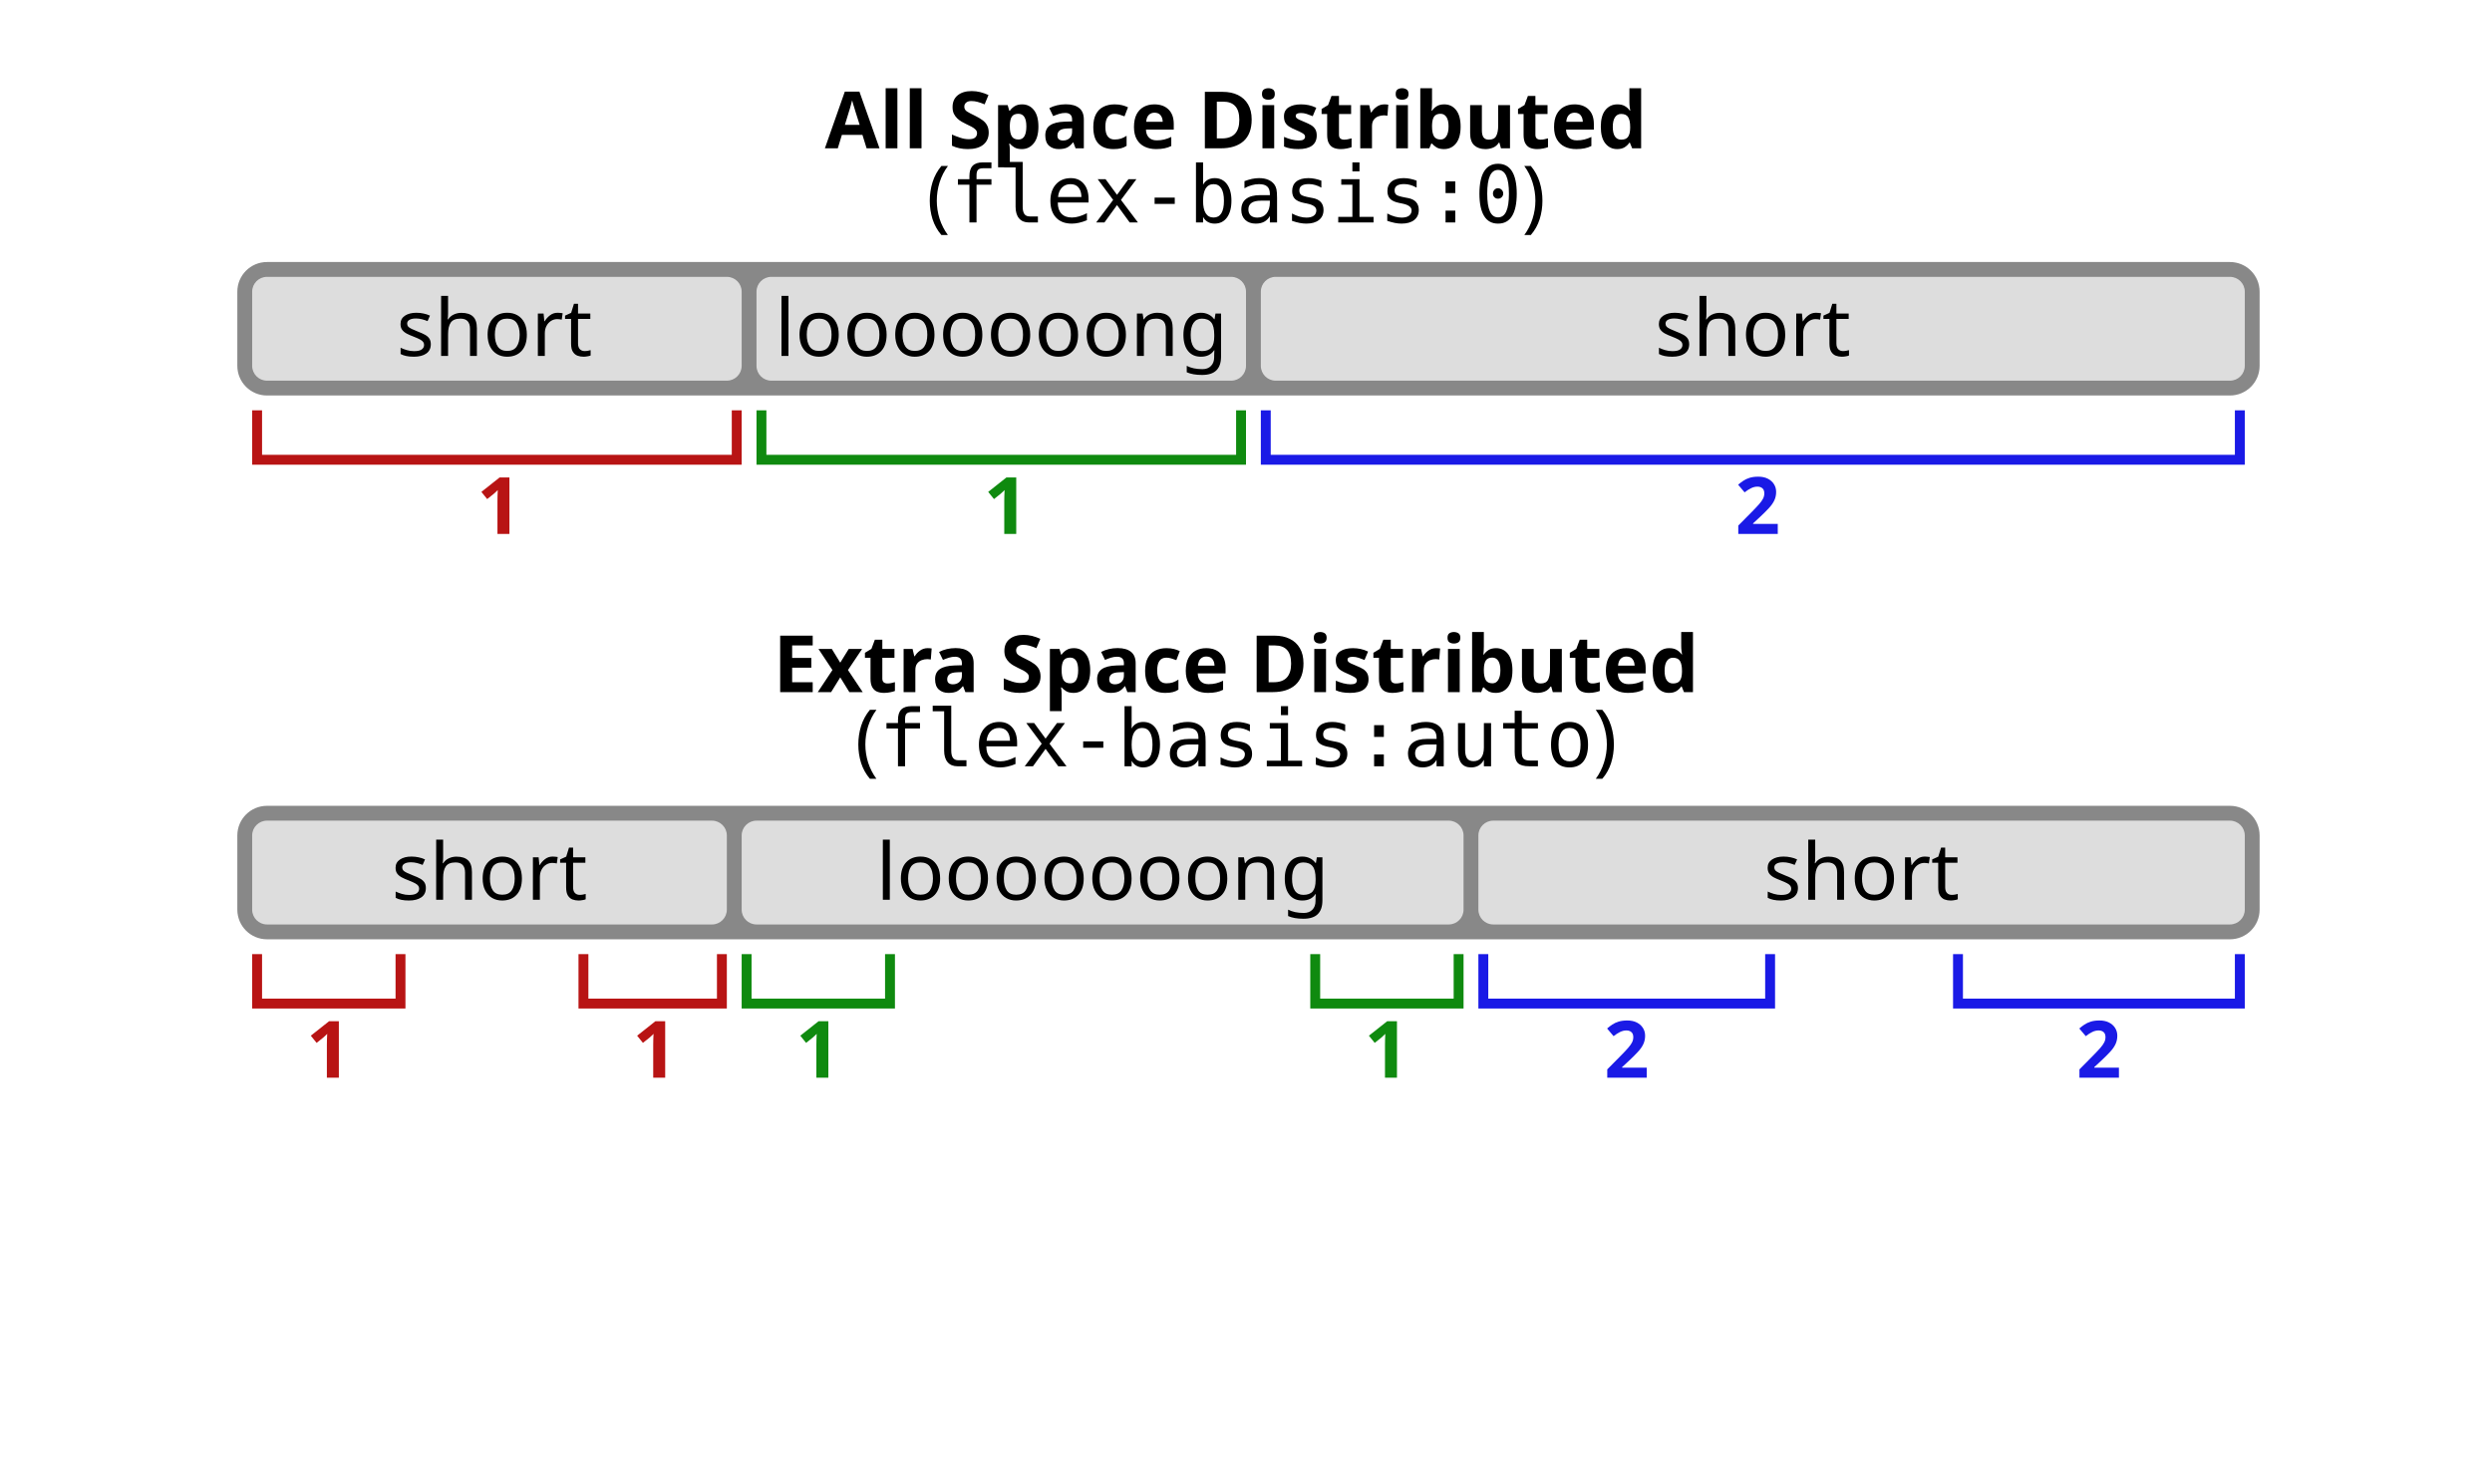
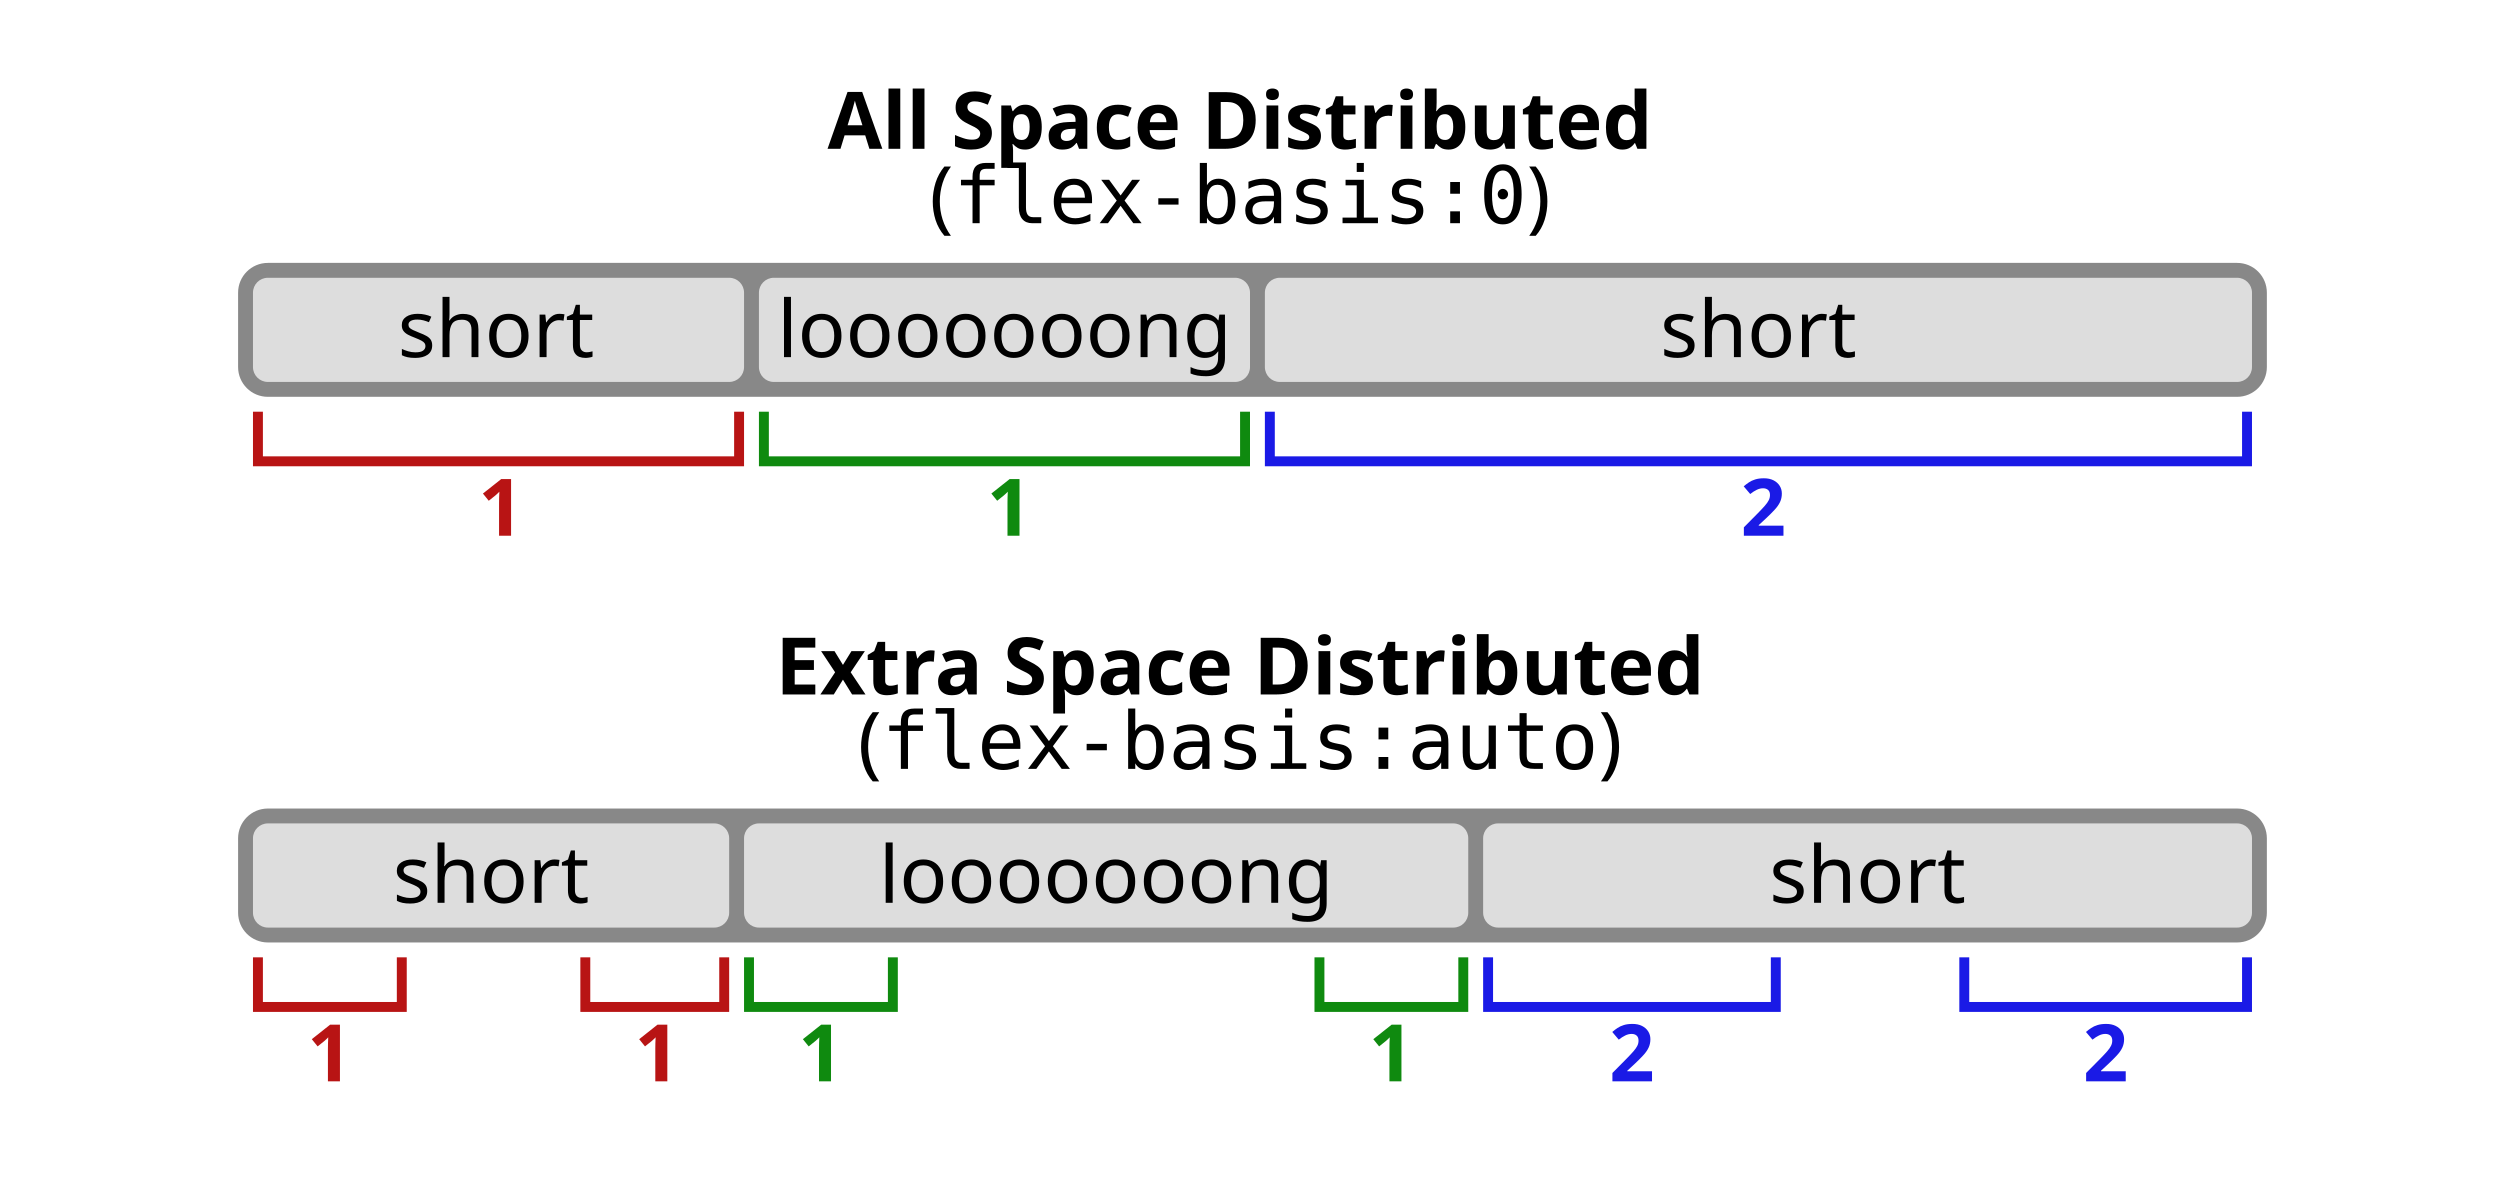
- <svg xmlns="http://www.w3.org/2000/svg" width="504" height="300" viewbox="-2 -2 504 298">
+ <svg xmlns="http://www.w3.org/2000/svg" width="504" height="240" viewbox="-2 -2 504 238">
  <style>
		text { font-family: sans-serif; font-size: 16px; text-anchor: middle; }
		tspan.css { font-family: monospace; }
		.bracket &gt; path { stroke-width: 2; fill: transparent; }
		.bracket &gt; text { font-weight: bold; }
		.red &gt; path { stroke: hsl(0,80%,40%); }
		.red &gt; text { fill:   hsl(0,80%,40%); }
		.green &gt; path { stroke: hsl(120,80%,30%); }
		.green &gt; text { fill:   hsl(120,80%,30%); }
		.blue &gt; path { stroke: hsl(240,80%,50%); }
		.blue &gt; text { fill:   hsl(240,80%,50%); }

		.flexbox &gt; rect { fill: #ddd; }
		.flexbox &gt; rect:first-of-type { fill: #888; }
	</style>
  <g transform="translate(50,35)">
    <text x="200" y="-5" font-weight="bold">All Space Distributed</text>
    <text x="200" y="10">(<tspan class="css">flex-basis:0</tspan>)</text>
    <g transform="translate(1,40)">
      <g class="red bracket">
        <path d="M 1 8 v 10 h 97 v -10" />
        <text x="50" y="33">1</text>
      </g>
      <g class="green bracket">
        <path d="M 103 8 v 10 h 97 v -10" />
        <text x="152.5" y="33">1</text>
      </g>
      <g class="blue bracket">
        <path d="M 205 8 v 10 h 197 v -10" />
        <text x="304.5" y="33">2</text>
      </g>
    </g>
    <g transform="translate(0,20)" class="flexbox">
      <rect x="-2" y="-2" width="409" height="27" rx="6" ry="6" />
      <rect x="1" y="1" width="99" height="21" rx="3" ry="3" />
      <text x="50" y="17">short</text>
      <rect x="103" y="1" width="99" height="21" rx="3" ry="3" />
      <text x="152.5" y="17">looooooong</text>
      <rect x="205" y="1" width="199" height="21" rx="3" ry="3" />
      <text x="304.5" y="17">short</text>
    </g>
  </g>
  <g transform="translate(50,130)">
    <text x="200" y="10" font-weight="bold">Extra Space Distributed</text>
    <text x="200" y="25">(<tspan class="css">flex-basis:auto</tspan>)</text>
    <g transform="translate(0,35)" class="flexbox">
      <rect x="-2" y="-2" width="409" height="27" rx="6" ry="6" />
      <rect x="1" y="1" width="96" height="21" rx="3" ry="3" />
      <text x="49" y="17">short</text>
      <rect x="100" y="1" width="146" height="21" rx="3" ry="3" />
      <text x="173" y="17">looooooong</text>
      <rect x="249" y="1" width="155" height="21" rx="3" ry="3" />
      <text x="326.5" y="17">short</text>
    </g>
    <g transform="translate(0,78)">
      <g class="red bracket">
        <path d="M 2 -15 v 10 h 29 v -10" />
        <text x="16.5" y="10">1</text>
        <path d="M 68 -15 v 10 h 28 v -10" />
        <text x="82.5" y="10">1</text>
      </g>
      <g class="green bracket">
        <path d="M 101 -15 v 10 h 29 v -10" />
        <text x="115.5" y="10">1</text>
        <path d="M 216 -15 v 10 h 29 v -10" />
        <text x="230.5" y="10">1</text>
      </g>
      <g class="blue bracket">
        <path d="M 250 -15 v 10 h 58 v -10" />
        <text x="279" y="10">2</text>
        <path d="M 346 -15 v 10 h 57 v -10" />
        <text x="374.5" y="10">2</text>
      </g>
    </g>
  </g>
</svg>
